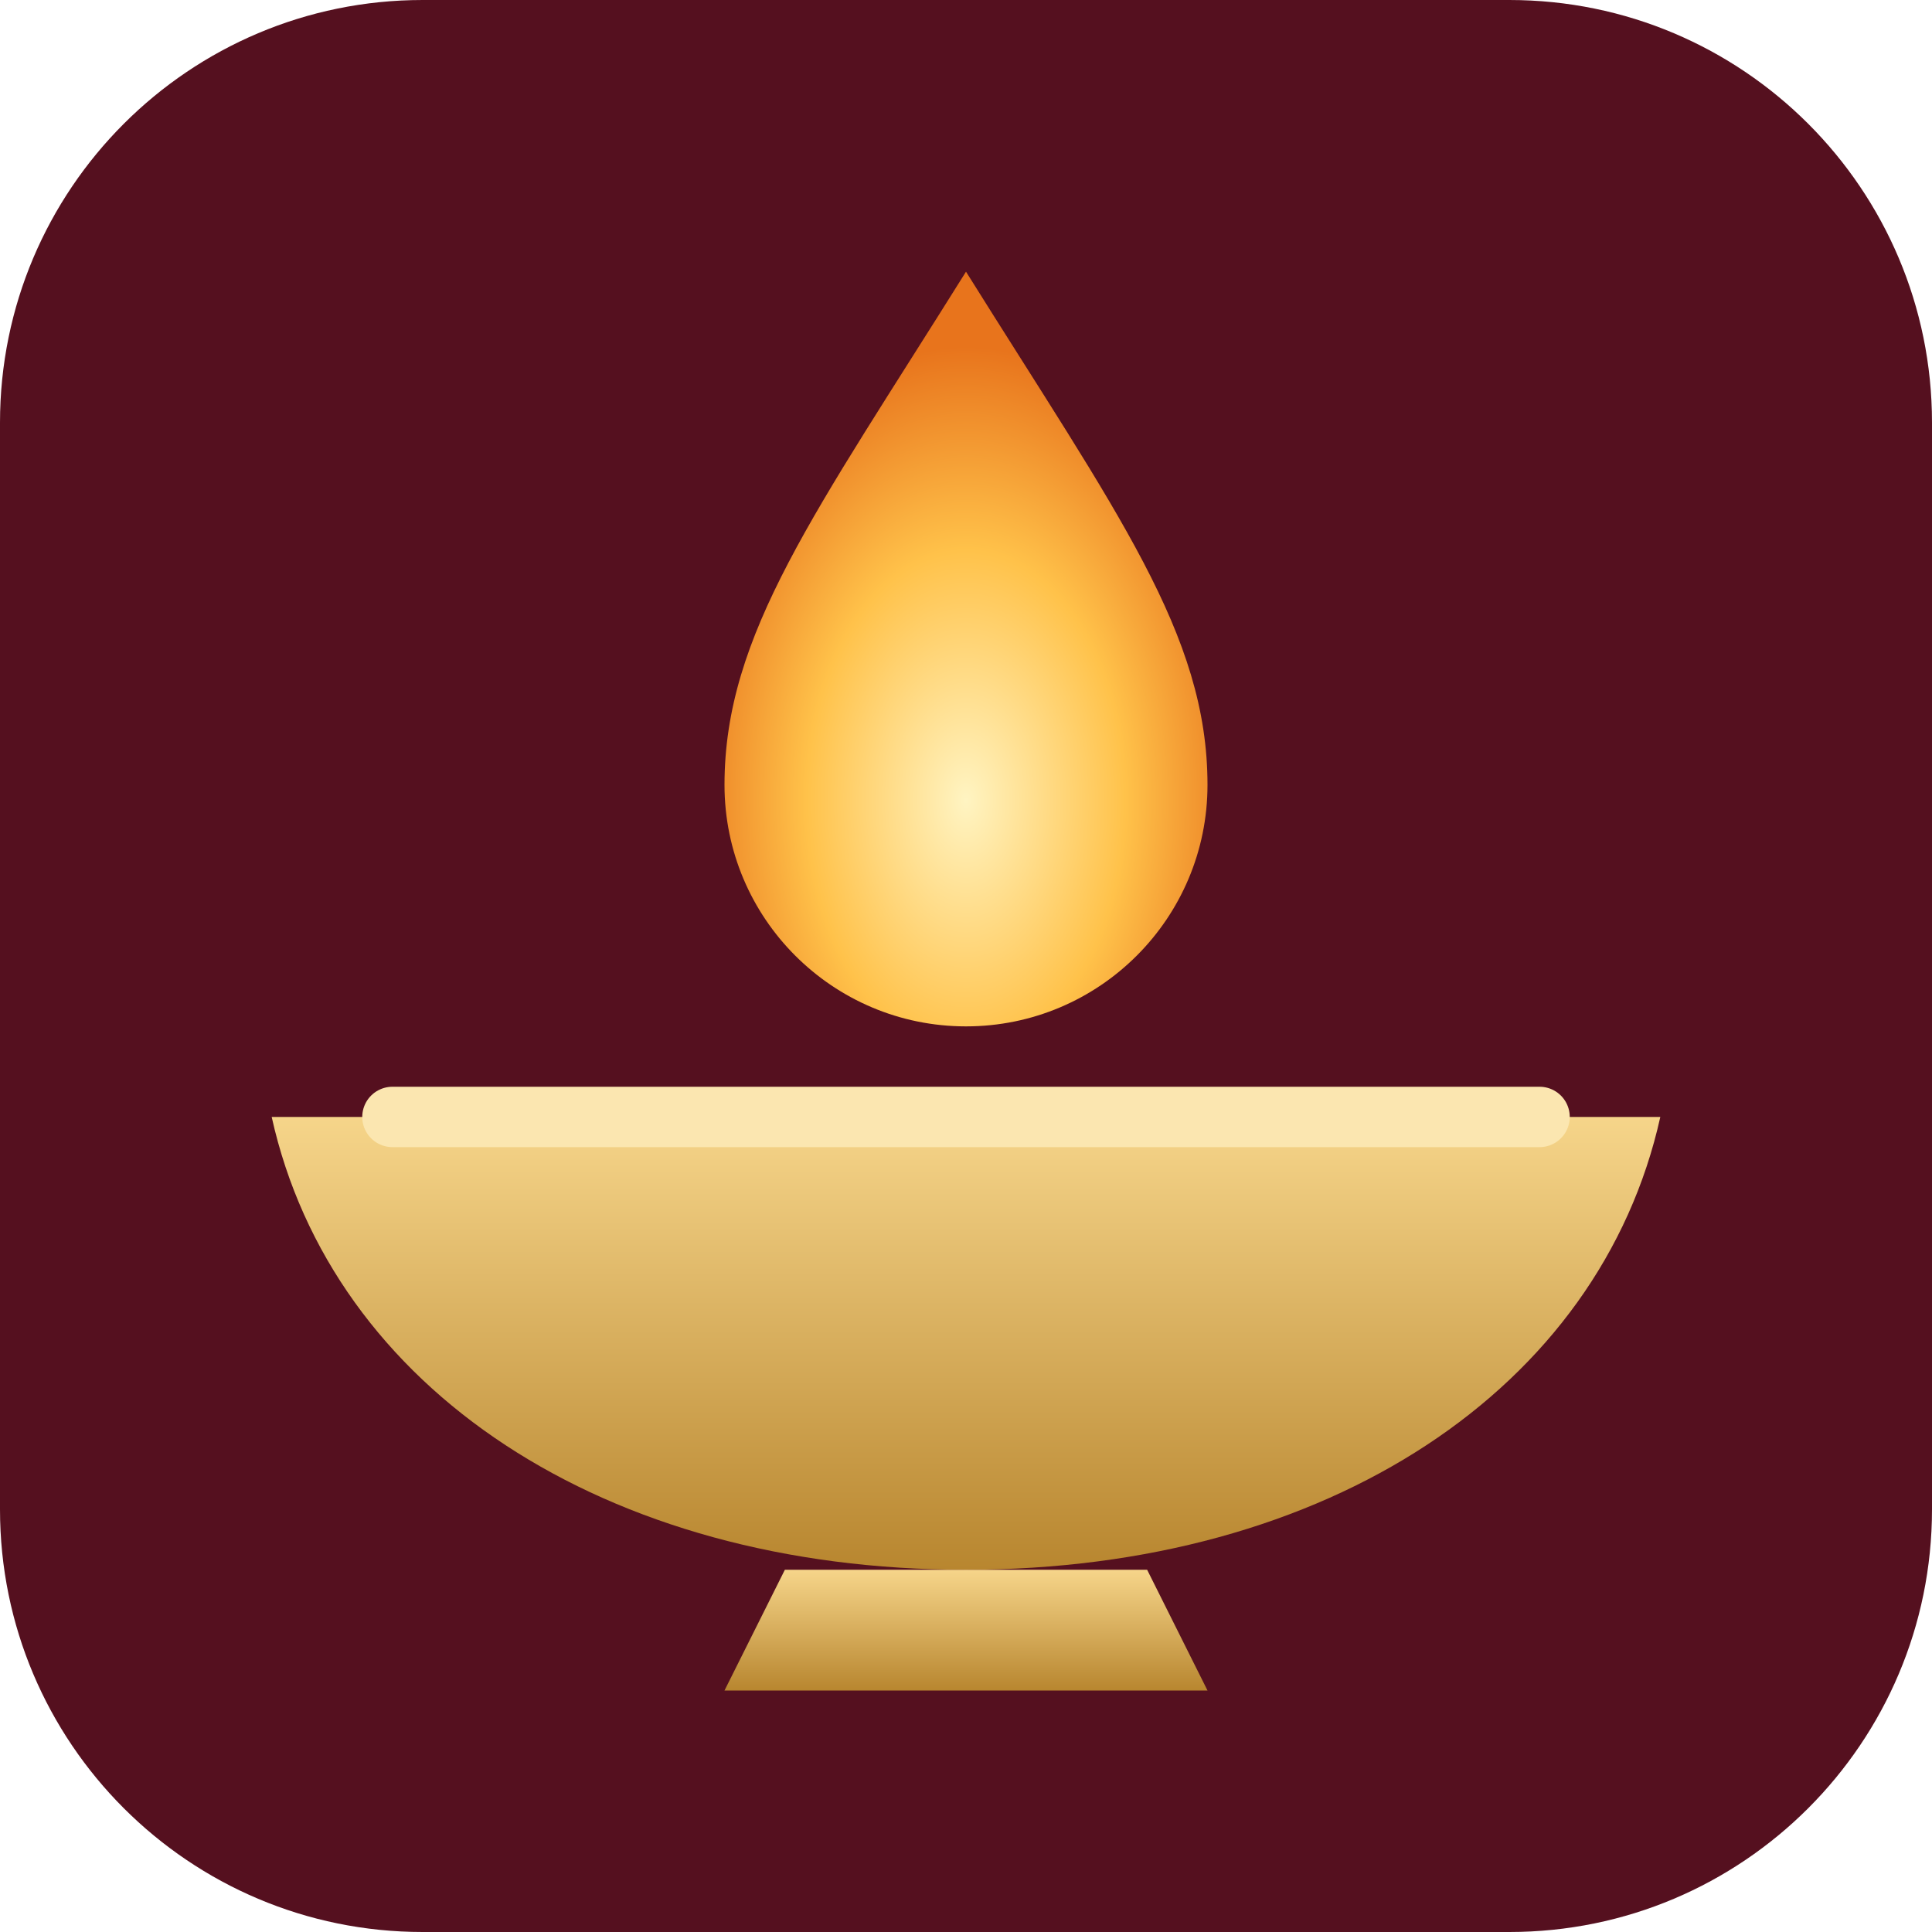
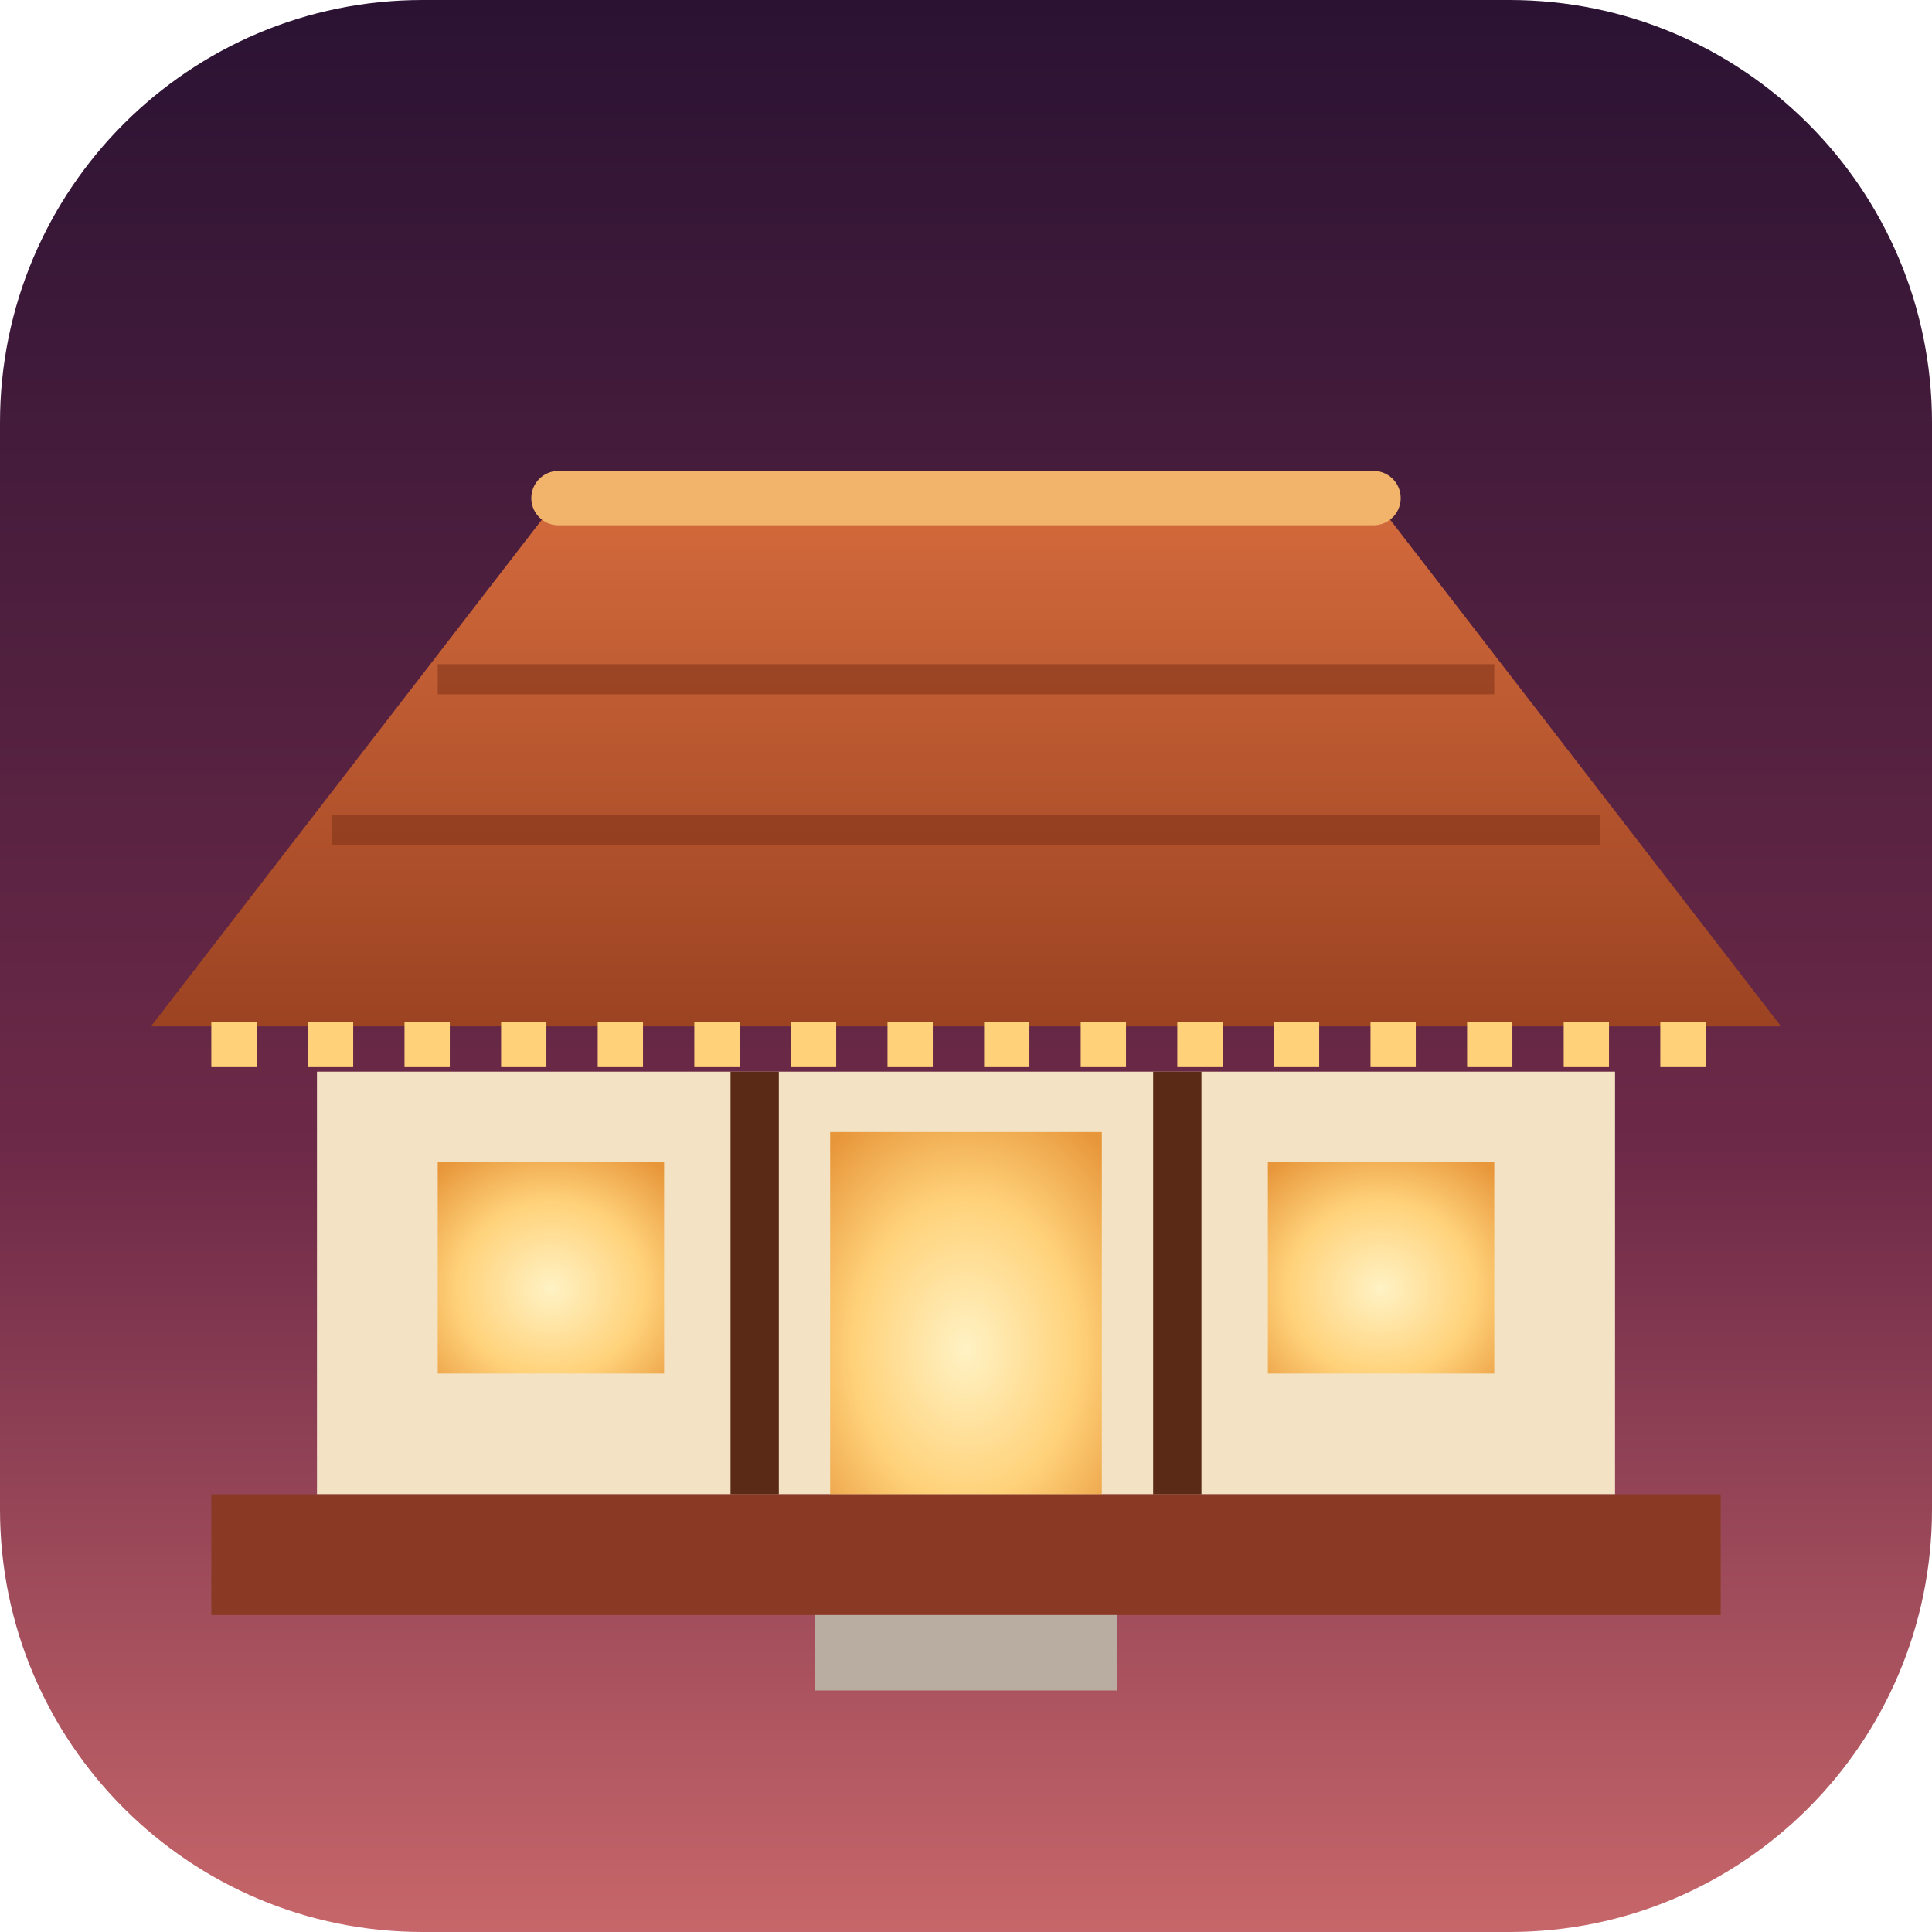
<svg xmlns="http://www.w3.org/2000/svg" viewBox="0 0 64 64">
  <defs>
-     <linearGradient id="g" x1="0" y1="0" x2="0" y2="1">
-       <stop offset="0" stop-color="#f6d58a" />
-       <stop offset="1" stop-color="#b8862f" />
+     <linearGradient id="sky" x1="0" y1="0" x2="0" y2="1">
+       <stop offset="0" stop-color="#2a1233" />
+       <stop offset=".6" stop-color="#6e2a48" />
+       <stop offset="1" stop-color="#c8676a" />
    </linearGradient>
-     <radialGradient id="f" cx=".5" cy=".7" r=".6">
-       <stop offset="0" stop-color="#fff4c2" />
-       <stop offset=".55" stop-color="#ffc24a" />
-       <stop offset="1" stop-color="#e8741c" />
+     <linearGradient id="roof" x1="0" y1="0" x2="0" y2="1">
+       <stop offset="0" stop-color="#d36a3c" />
+       <stop offset="1" stop-color="#9c4322" />
+     </linearGradient>
+     <radialGradient id="glow" cx=".5" cy=".6" r=".75">
+       <stop offset="0" stop-color="#fff2c4" />
+       <stop offset=".55" stop-color="#ffd27a" />
+       <stop offset="1" stop-color="#e8963a" />
    </radialGradient>
  </defs>
-   <rect width="64" height="64" rx="14" fill="#55101f" />
-   <path d="M32 9c5 8 8 12 8 17a8 8 0 0 1-16 0c0-5 3-9 8-17z" fill="url(#f)" />
-   <path d="M9 37h46c-2 9-11 15-23 15S11 46 9 37z" fill="url(#g)" />
-   <path d="M13 37h38" stroke="#fbe6b0" stroke-width="2" stroke-linecap="round" />
-   <path d="M26 52h12l2 4H24z" fill="url(#g)" />
+   <rect width="64" height="64" rx="14" fill="url(#sky)" />
+   <path d="M5 34 18.5 16.5h27L59 34Z" fill="url(#roof)" />
+   <path d="M11 27.5h42M14.5 22.5h35" stroke="#7d3218" stroke-width="1" opacity=".55" />
+   <path d="M18.5 16.5h27" stroke="#f2b46a" stroke-width="1.8" stroke-linecap="round" />
+   <path d="M7 34.6h50" stroke="#ffd27a" stroke-width="1.5" stroke-dasharray="1.5 1.7" />
+   <rect x="10.5" y="35.5" width="43" height="14" fill="#f3e3c4" />
+   <rect x="14.5" y="38.5" width="7.5" height="7" fill="url(#glow)" />
+   <rect x="42" y="38.5" width="7.5" height="7" fill="url(#glow)" />
+   <rect x="27.5" y="37.5" width="9" height="12" fill="url(#glow)" />
+   <path d="M25 35.5v14M39 35.5v14" stroke="#5a2a17" stroke-width="1.6" />
+   <rect x="7" y="49.5" width="50" height="4" fill="#8a3a24" />
+   <rect x="27" y="53.5" width="10" height="2.5" fill="#b8ada0" />
</svg>
